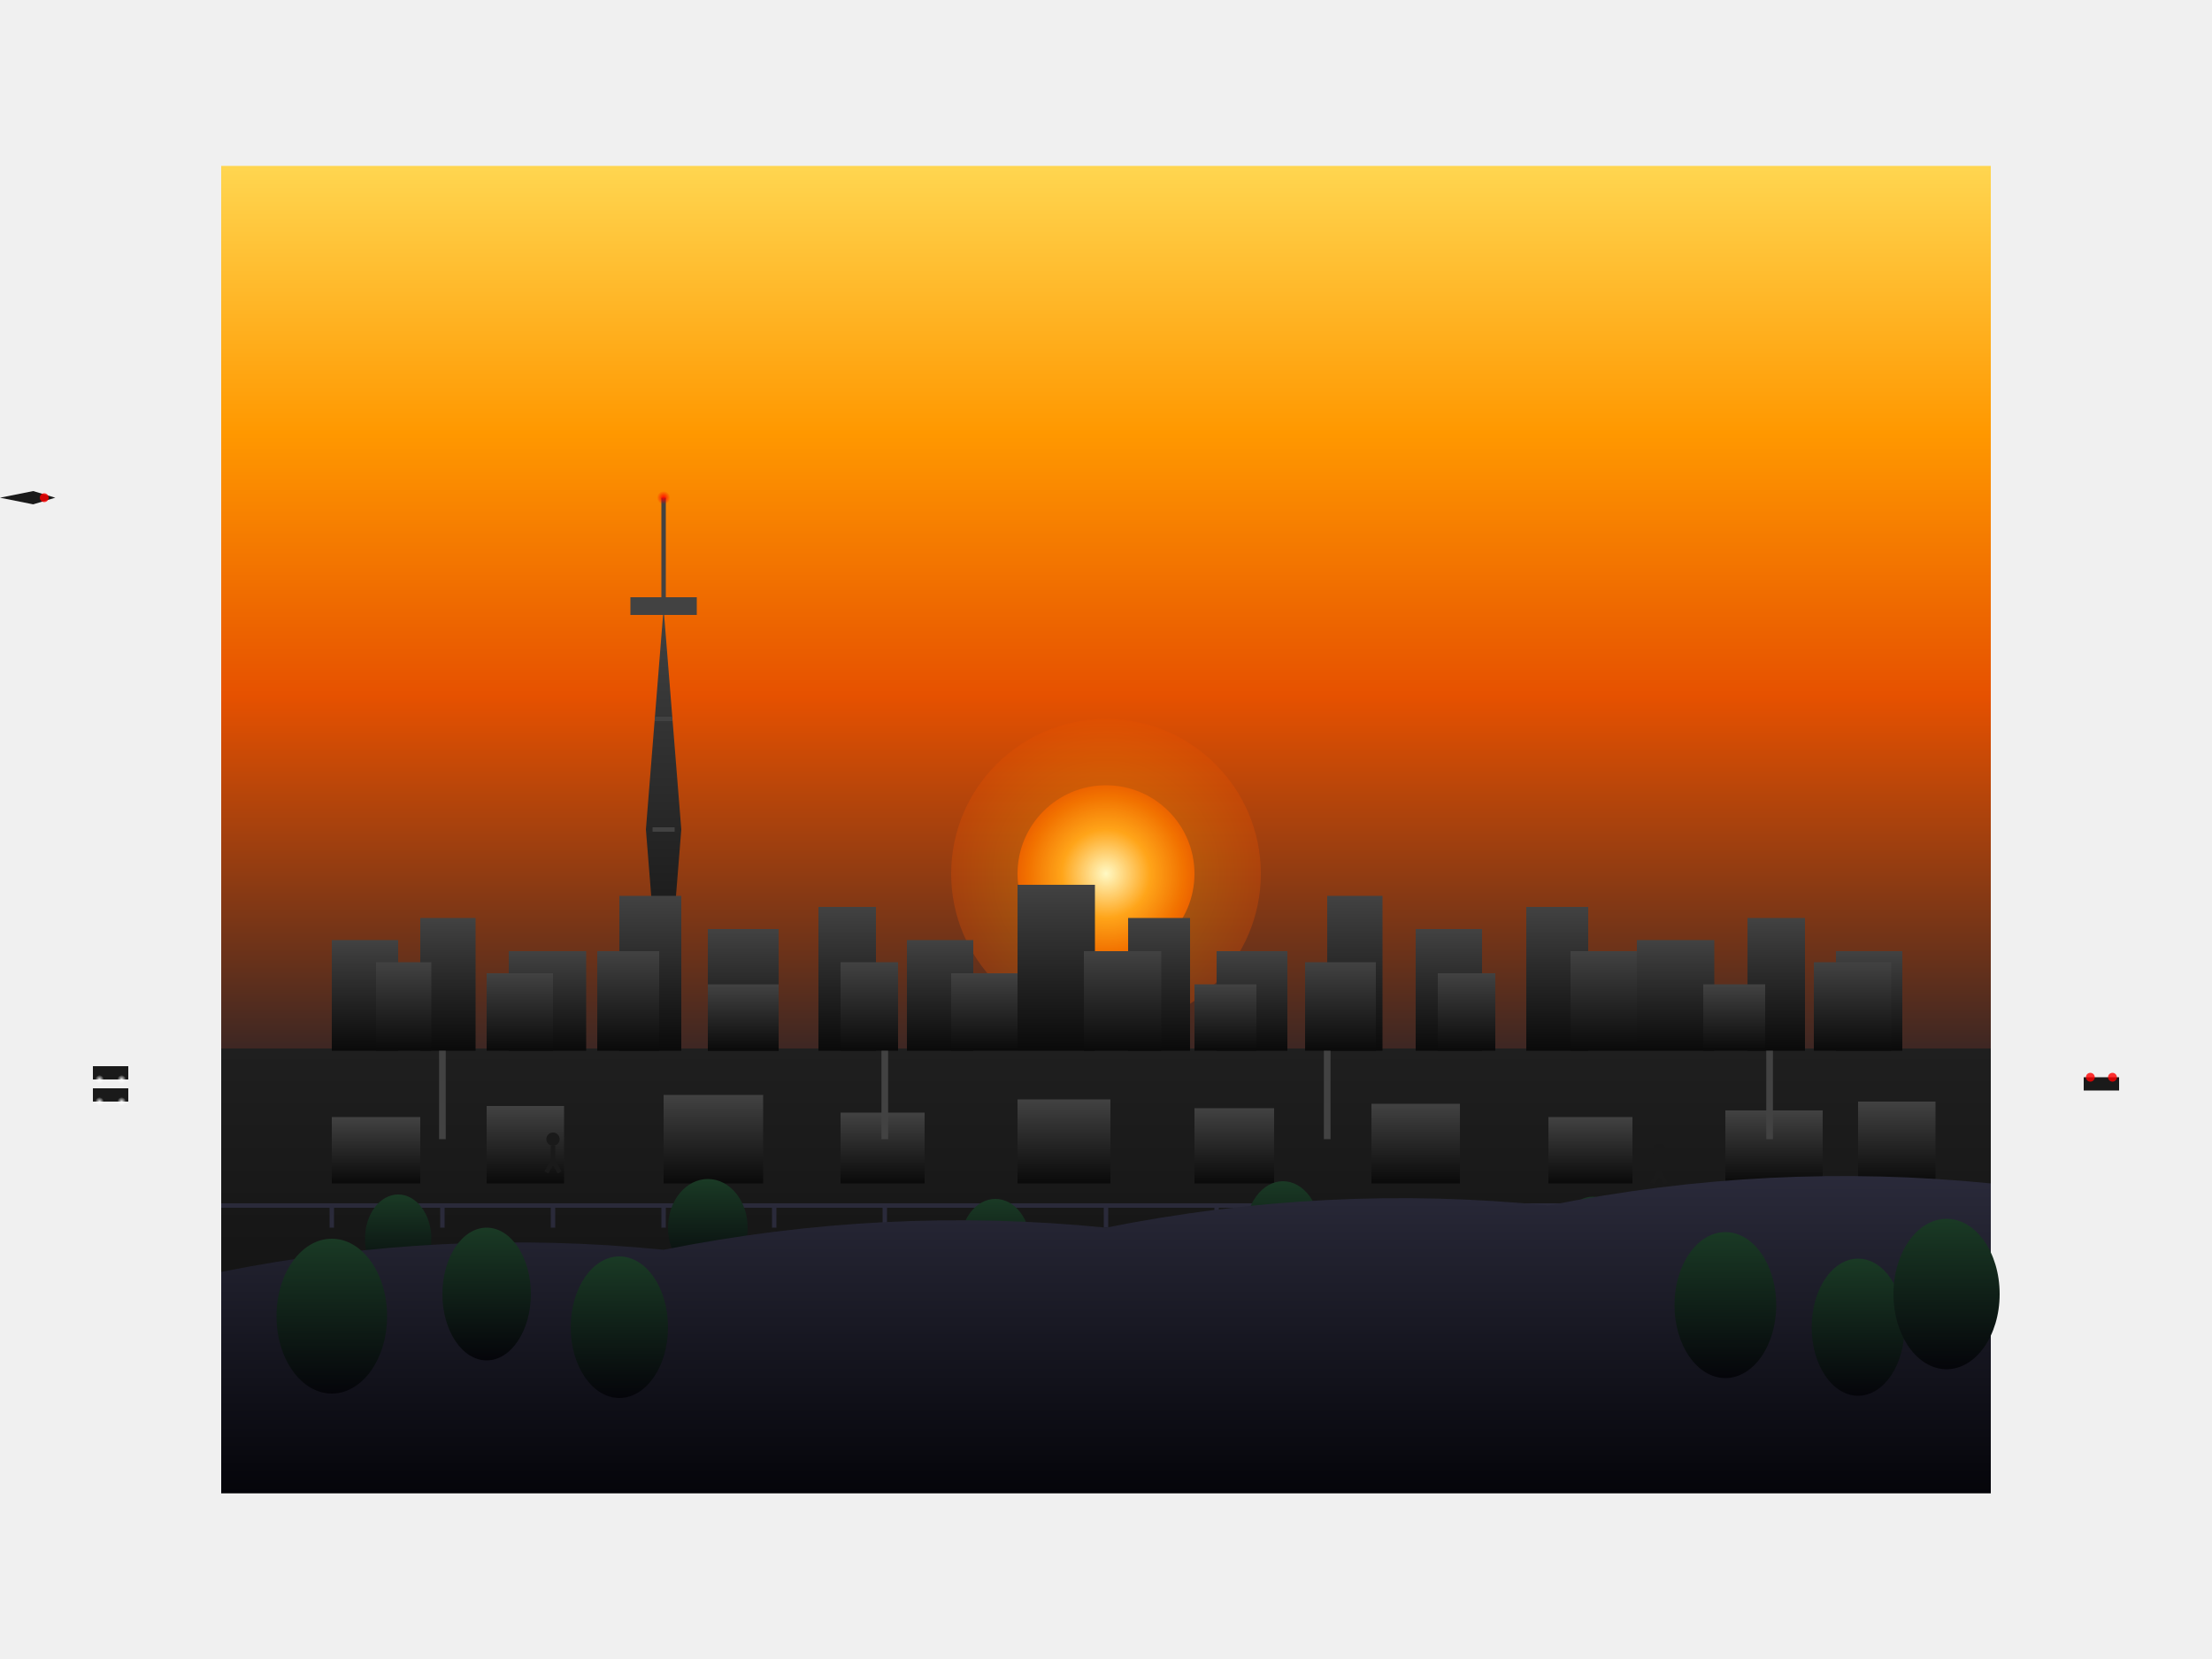
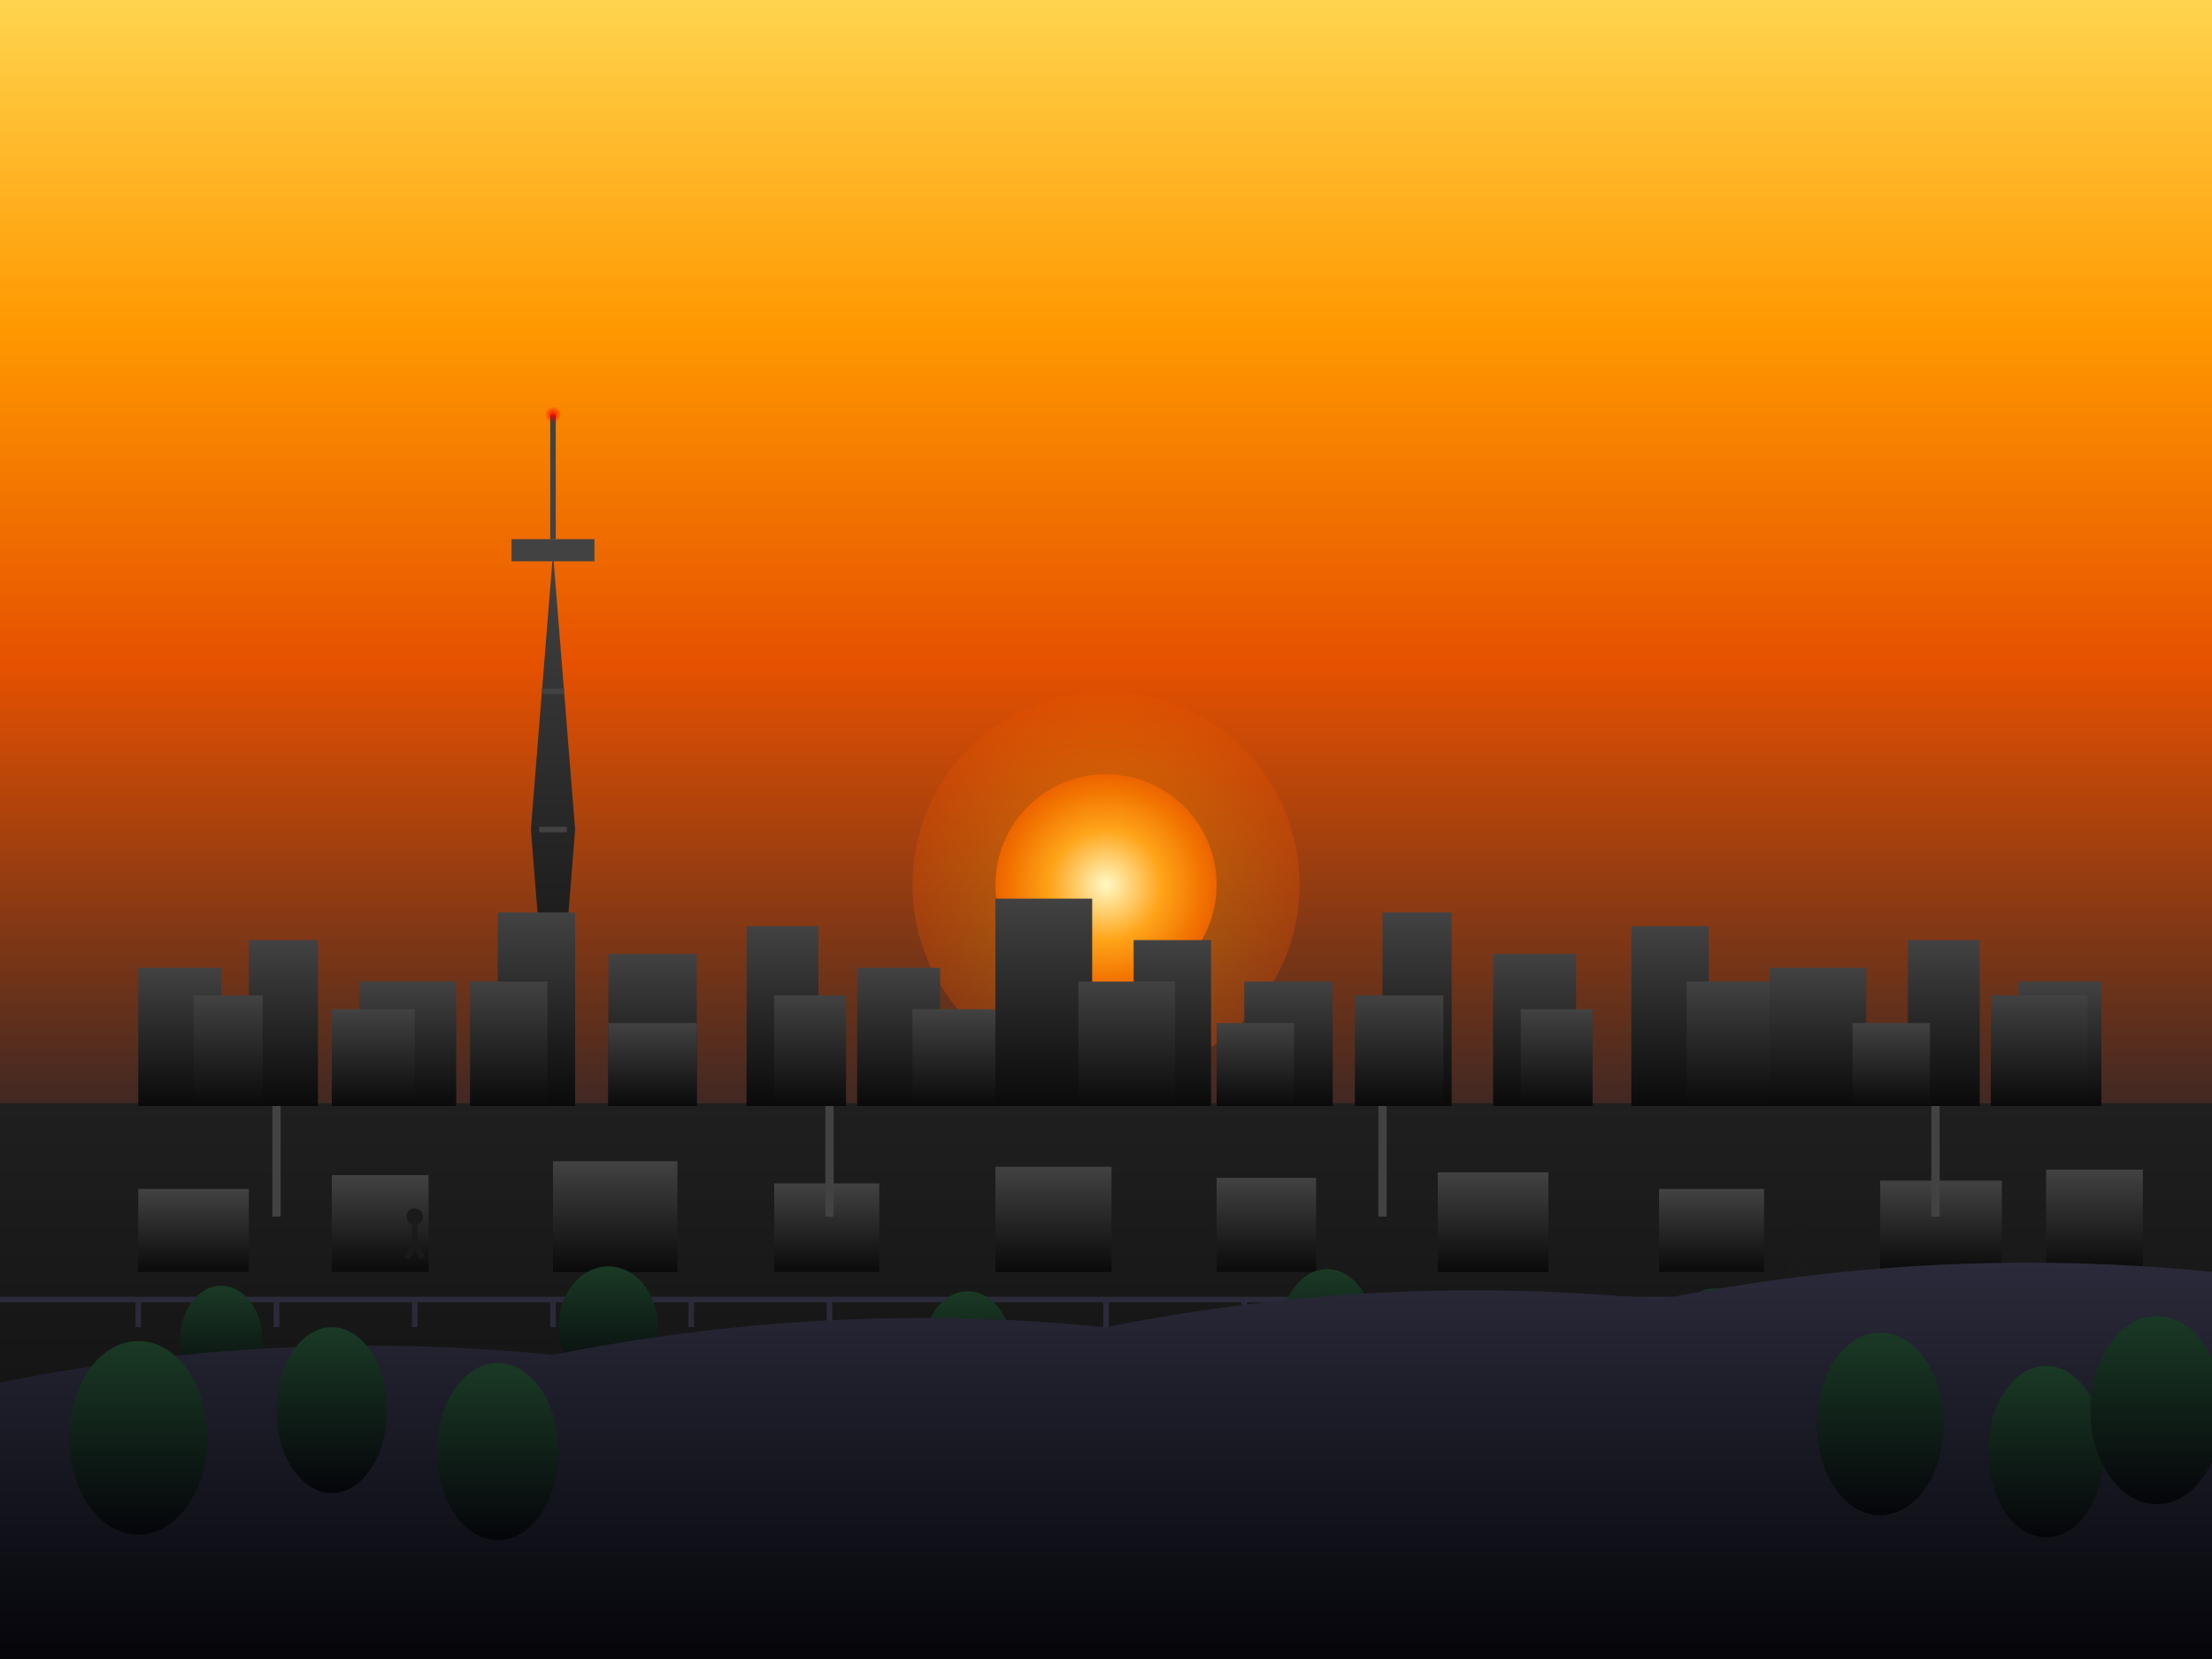
- <svg xmlns="http://www.w3.org/2000/svg" width="800" height="600" viewBox="-100 -50 1000 700">
+ <svg xmlns="http://www.w3.org/2000/svg" width="800" height="600" viewBox="0 0 800 600">
  <defs>
    <linearGradient id="skyGradient" x1="0%" y1="0%" x2="0%" y2="100%">
      <stop offset="0%" style="stop-color:#FFD54F">
        <animate attributeName="stop-color" values="#FFD54F;#FFB74D;#FF9800;#E65100" dur="15s" fill="freeze" />
      </stop>
      <stop offset="30%" style="stop-color:#FF9800">
        <animate attributeName="stop-color" values="#FF9800;#FF7043;#F57C00;#D84315" dur="15s" fill="freeze" />
      </stop>
      <stop offset="60%" style="stop-color:#E65100">
        <animate attributeName="stop-color" values="#E65100;#D84315;#BF360C;#8D6E63" dur="15s" fill="freeze" />
      </stop>
      <stop offset="100%" style="stop-color:#3E2723">
        <animate attributeName="stop-color" values="#3E2723;#2A2A3A;#1A1A2E;#0D1B2A" dur="15s" fill="freeze" />
      </stop>
    </linearGradient>
    <radialGradient id="sunGradient" cx="50%" cy="50%" r="50%">
      <stop offset="0%" style="stop-color:#FFF9C4" />
      <stop offset="50%" style="stop-color:#FF9800" />
      <stop offset="100%" style="stop-color:#E65100" />
    </radialGradient>
    <linearGradient id="cityGradient" x1="0%" y1="0%" x2="0%" y2="100%">
      <stop offset="0%" style="stop-color:#424242">
        <animate attributeName="stop-color" values="#424242;#3A3A3A;#2A2A3A;#1A1A1A" dur="15s" fill="freeze" />
      </stop>
      <stop offset="100%" style="stop-color:#0A0A0A">
        <animate attributeName="stop-color" values="#1A1A1A;#151515;#0A0A0A;#000000" dur="15s" fill="freeze" />
      </stop>
    </linearGradient>
    <linearGradient id="mountainGradient" x1="0%" y1="0%" x2="0%" y2="100%">
      <stop offset="0%" style="stop-color:#2A2A3A">
        <animate attributeName="stop-color" values="#2A2A3A;#1A1A2E;#0D1B2A;#05050A" dur="15s" fill="freeze" />
      </stop>
      <stop offset="100%" style="stop-color:#05050A" />
    </linearGradient>
    <linearGradient id="treeGradient" x1="0%" y1="0%" x2="0%" y2="100%">
      <stop offset="0%" style="stop-color:#1A3A25">
        <animate attributeName="stop-color" values="#1A3A25;#0A2A15;#051A10;#05050A" dur="15s" fill="freeze" />
      </stop>
      <stop offset="100%" style="stop-color:#05050A" />
    </linearGradient>
    <radialGradient id="windowLight" cx="50%" cy="50%" r="50%">
      <stop offset="0%" style="stop-color:#FFEB3B;stop-opacity:0.8" />
      <stop offset="100%" style="stop-color:#FFEB3B;stop-opacity:0" />
    </radialGradient>
    <radialGradient id="streetLight" cx="50%" cy="50%" r="50%">
      <stop offset="0%" style="stop-color:#FFC107;stop-opacity:0.6" />
      <stop offset="100%" style="stop-color:#FFC107;stop-opacity:0" />
    </radialGradient>
    <radialGradient id="carLight" cx="50%" cy="50%" r="50%">
      <stop offset="0%" style="stop-color:#FFFFFF;stop-opacity:0.9" />
      <stop offset="100%" style="stop-color:#FFFFFF;stop-opacity:0" />
    </radialGradient>
    <radialGradient id="moonGlow" cx="50%" cy="50%" r="50%">
      <stop offset="0%" style="stop-color:#FFF9C4;stop-opacity:0.3" />
      <stop offset="100%" style="stop-color:#FFF9C4;stop-opacity:0" />
    </radialGradient>
    <radialGradient id="towerLight" cx="50%" cy="50%" r="50%">
      <stop offset="0%" style="stop-color:#FF0000;stop-opacity:0.9" />
      <stop offset="100%" style="stop-color:#FF0000;stop-opacity:0" />
    </radialGradient>
    <linearGradient id="backgroundGradient" x1="0%" y1="0%" x2="0%" y2="100%">
      <stop offset="0%" style="stop-color:#1F1F1F">
        <animate attributeName="stop-color" values="#1F1F1F;#151515;#0A0A0A;#000000" dur="15s" fill="freeze" />
      </stop>
      <stop offset="50%" style="stop-color:#151515">
        <animate attributeName="stop-color" values="#151515;#0A0A0A;#050505;#000000" dur="15s" fill="freeze" />
      </stop>
      <stop offset="100%" style="stop-color:#000000">
        <animate attributeName="stop-color" values="#000000;#000000;#000000;#000000" dur="15s" fill="freeze" />
      </stop>
    </linearGradient>
  </defs>
  <rect x="0" y="0" width="800" height="400" fill="url(#skyGradient)" />
  <g fill="#FFFFFF">
    <circle cx="100" cy="50" r="1.5" opacity="0">
      <animate attributeName="opacity" values="0;0.3;0.6;0.9;1" dur="6s" fill="freeze" />
    </circle>
    <circle cx="200" cy="80" r="1.2" opacity="0">
      <animate attributeName="opacity" values="0;0.3;0.6;0.9;1" dur="7s" fill="freeze" />
    </circle>
    <circle cx="300" cy="40" r="1.5" opacity="0">
      <animate attributeName="opacity" values="0;0.3;0.6;0.9;1" dur="6.5s" fill="freeze" />
    </circle>
    <circle cx="400" cy="70" r="1.3" opacity="0">
      <animate attributeName="opacity" values="0;0.3;0.6;0.9;1" dur="7.2s" fill="freeze" />
    </circle>
    <circle cx="500" cy="55" r="1.4" opacity="0">
      <animate attributeName="opacity" values="0;0.3;0.6;0.9;1" dur="6.8s" fill="freeze" />
    </circle>
    <circle cx="600" cy="85" r="1.2" opacity="0">
      <animate attributeName="opacity" values="0;0.3;0.6;0.9;1" dur="7.5s" fill="freeze" />
    </circle>
    <circle cx="700" cy="45" r="1.5" opacity="0">
      <animate attributeName="opacity" values="0;0.3;0.6;0.9;1" dur="6.3s" fill="freeze" />
    </circle>
    <circle cx="150" cy="120" r="1.1" opacity="0">
      <animate attributeName="opacity" values="0;0.3;0.6;0.9;1" dur="7.8s" fill="freeze" />
    </circle>
    <circle cx="350" cy="110" r="1.3" opacity="0">
      <animate attributeName="opacity" values="0;0.3;0.6;0.9;1" dur="6.9s" fill="freeze" />
    </circle>
    <circle cx="550" cy="115" r="1.2" opacity="0">
      <animate attributeName="opacity" values="0;0.3;0.6;0.9;1" dur="7.1s" fill="freeze" />
    </circle>
    <circle cx="650" cy="100" r="1.4" opacity="0">
      <animate attributeName="opacity" values="0;0.3;0.6;0.9;1" dur="6.7s" fill="freeze" />
    </circle>
    <circle cx="750" cy="125" r="1.1" opacity="0">
      <animate attributeName="opacity" values="0;0.3;0.6;0.9;1" dur="7.4s" fill="freeze" />
    </circle>
  </g>
  <g transform="translate(650, 100)">
    <circle cx="0" cy="0" r="25" fill="#FFF9C4" opacity="0">
      <animate attributeName="cy" values="0;-30" dur="15s" fill="freeze" />
      <animate attributeName="opacity" values="0;0.5;0.8;1" dur="15s" fill="freeze" />
    </circle>
    <circle cx="0" cy="0" r="40" fill="url(#moonGlow)" opacity="0">
      <animate attributeName="cy" values="0;-30" dur="15s" fill="freeze" />
      <animate attributeName="opacity" values="0;0.3;0.5;0.7" dur="15s" fill="freeze" />
    </circle>
  </g>
  <g transform="translate(400, 400)">
    <circle cx="0" cy="-80" r="40" fill="url(#sunGradient)">
      <animate attributeName="cy" values="-80;-20" dur="15s" fill="freeze" />
      <animate attributeName="r" values="40;30" dur="15s" fill="freeze" />
    </circle>
    <circle cx="0" cy="-80" r="70" fill="url(#sunGradient)" opacity="0.3">
      <animate attributeName="cy" values="-80;-20" dur="15s" fill="freeze" />
      <animate attributeName="r" values="70;60" dur="15s" fill="freeze" />
      <animate attributeName="opacity" values="0.3;0.1" dur="15s" fill="freeze" />
    </circle>
  </g>
  <rect x="0" y="399" width="800" height="201" fill="url(#backgroundGradient)" />
  <g transform="translate(-100, 150)">
    <animateTransform attributeName="transform" type="translate" values="-100,150; 100,150; 200,155; 300,160; 400,165; 500,170; 600,175; 700,180; 800,185; 900,190" dur="12s" repeatCount="indefinite" />
    <path d="M 0 0 L 15 -3 L 25 0 L 15 3 Z" fill="#1A1A1A" />
    <circle cx="20" cy="0" r="2" fill="#FF0000" opacity="0.8">
      <animate attributeName="opacity" values="0.8;0.2;0.8" dur="1s" repeatCount="indefinite" />
    </circle>
  </g>
  <g transform="translate(200, 400)">
    <polygon points="0,0 -8,-100 0,-200 8,-100" fill="url(#cityGradient)" />
    <line x1="-6" y1="-50" x2="6" y2="-50" stroke="#424242" stroke-width="2">
      <animate attributeName="stroke" values="#424242;#3A3A3A;#2A2A3A;#1A1A1A" dur="15s" fill="freeze" />
    </line>
    <line x1="-5" y1="-100" x2="5" y2="-100" stroke="#424242" stroke-width="2">
      <animate attributeName="stroke" values="#424242;#3A3A3A;#2A2A3A;#1A1A1A" dur="15s" fill="freeze" />
    </line>
    <line x1="-4" y1="-150" x2="4" y2="-150" stroke="#424242" stroke-width="2">
      <animate attributeName="stroke" values="#424242;#3A3A3A;#2A2A3A;#1A1A1A" dur="15s" fill="freeze" />
    </line>
    <rect x="-15" y="-205" width="30" height="8" fill="#424242">
      <animate attributeName="fill" values="#424242;#3A3A3A;#2A2A3A;#1A1A1A" dur="15s" fill="freeze" />
    </rect>
    <line x1="0" y1="-205" x2="0" y2="-250" stroke="#424242" stroke-width="2">
      <animate attributeName="stroke" values="#424242;#3A3A3A;#2A2A3A;#1A1A1A" dur="15s" fill="freeze" />
    </line>
    <circle cx="0" cy="-250" r="3" fill="url(#towerLight)">
      <animate attributeName="opacity" values="1;0.2;1" dur="1.5s" repeatCount="indefinite" />
    </circle>
    <circle cx="0" cy="-50" r="2" fill="#FFEB3B" opacity="0">
      <animate attributeName="opacity" values="0;0.6;0.8;0.6;0" dur="3s" repeatCount="indefinite" begin="6s" />
    </circle>
    <circle cx="0" cy="-100" r="2" fill="#FFEB3B" opacity="0">
      <animate attributeName="opacity" values="0;0.6;0.8;0.6;0" dur="3.5s" repeatCount="indefinite" begin="6.5s" />
    </circle>
    <circle cx="0" cy="-150" r="2" fill="#FFEB3B" opacity="0">
      <animate attributeName="opacity" values="0;0.6;0.8;0.6;0" dur="4s" repeatCount="indefinite" begin="7s" />
    </circle>
  </g>
  <g fill="url(#cityGradient)">
    <rect x="50" y="350" width="30" height="50" />
    <rect x="90" y="340" width="25" height="60" />
    <rect x="130" y="355" width="35" height="45" />
    <rect x="180" y="330" width="28" height="70" />
    <rect x="220" y="345" width="32" height="55" />
    <rect x="270" y="335" width="26" height="65" />
    <rect x="310" y="350" width="30" height="50" />
    <rect x="360" y="325" width="35" height="75" />
    <rect x="410" y="340" width="28" height="60" />
    <rect x="450" y="355" width="32" height="45" />
    <rect x="500" y="330" width="25" height="70" />
    <rect x="540" y="345" width="30" height="55" />
    <rect x="590" y="335" width="28" height="65" />
    <rect x="640" y="350" width="35" height="50" />
    <rect x="690" y="340" width="26" height="60" />
    <rect x="730" y="355" width="30" height="45" />
    <rect x="70" y="360" width="25" height="40" />
    <rect x="120" y="365" width="30" height="35" />
    <rect x="170" y="355" width="28" height="45" />
    <rect x="220" y="370" width="32" height="30" />
    <rect x="280" y="360" width="26" height="40" />
    <rect x="330" y="365" width="30" height="35" />
    <rect x="390" y="355" width="35" height="45" />
    <rect x="440" y="370" width="28" height="30" />
    <rect x="490" y="360" width="32" height="40" />
    <rect x="550" y="365" width="26" height="35" />
    <rect x="610" y="355" width="30" height="45" />
    <rect x="670" y="370" width="28" height="30" />
    <rect x="720" y="360" width="35" height="40" />
  </g>
  <g>
    <rect x="55" y="355" width="4" height="4" fill="url(#windowLight)" opacity="0">
      <animate attributeName="opacity" values="0;0.6;0.8;0.6;0" dur="4s" repeatCount="indefinite" begin="5s" />
    </rect>
    <rect x="65" y="365" width="4" height="4" fill="url(#windowLight)" opacity="0">
      <animate attributeName="opacity" values="0;0.6;0.8;0.6;0" dur="3.5s" repeatCount="indefinite" begin="5.5s" />
    </rect>
    <rect x="95" y="345" width="4" height="4" fill="url(#windowLight)" opacity="0">
      <animate attributeName="opacity" values="0;0.6;0.8;0.6;0" dur="4.2s" repeatCount="indefinite" begin="6s" />
    </rect>
    <rect x="105" y="355" width="4" height="4" fill="url(#windowLight)" opacity="0">
      <animate attributeName="opacity" values="0;0.6;0.8;0.6;0" dur="3.8s" repeatCount="indefinite" begin="6.5s" />
    </rect>
    <rect x="185" y="335" width="4" height="4" fill="url(#windowLight)" opacity="0">
      <animate attributeName="opacity" values="0;0.6;0.8;0.6;0" dur="4.5s" repeatCount="indefinite" begin="7s" />
    </rect>
    <rect x="195" y="345" width="4" height="4" fill="url(#windowLight)" opacity="0">
      <animate attributeName="opacity" values="0;0.6;0.8;0.6;0" dur="3.6s" repeatCount="indefinite" begin="7.5s" />
    </rect>
    <rect x="365" y="330" width="4" height="4" fill="url(#windowLight)" opacity="0">
      <animate attributeName="opacity" values="0;0.6;0.8;0.6;0" dur="4.3s" repeatCount="indefinite" begin="8s" />
    </rect>
    <rect x="375" y="340" width="4" height="4" fill="url(#windowLight)" opacity="0">
      <animate attributeName="opacity" values="0;0.6;0.8;0.6;0" dur="3.7s" repeatCount="indefinite" begin="8.5s" />
    </rect>
    <rect x="505" y="335" width="4" height="4" fill="url(#windowLight)" opacity="0">
      <animate attributeName="opacity" values="0;0.6;0.8;0.6;0" dur="4.1s" repeatCount="indefinite" begin="9s" />
    </rect>
    <rect x="515" y="345" width="4" height="4" fill="url(#windowLight)" opacity="0">
      <animate attributeName="opacity" values="0;0.6;0.8;0.6;0" dur="3.9s" repeatCount="indefinite" begin="9.5s" />
    </rect>
    <rect x="645" y="355" width="4" height="4" fill="url(#windowLight)" opacity="0">
      <animate attributeName="opacity" values="0;0.6;0.8;0.6;0" dur="4.4s" repeatCount="indefinite" begin="10s" />
    </rect>
    <rect x="655" y="365" width="4" height="4" fill="url(#windowLight)" opacity="0">
      <animate attributeName="opacity" values="0;0.6;0.8;0.6;0" dur="3.5s" repeatCount="indefinite" begin="10.5s" />
    </rect>
  </g>
  <g>
    <circle cx="100" cy="400" r="15" fill="url(#streetLight)" opacity="0">
      <animate attributeName="opacity" values="0;0.4;0.6;0.4;0" dur="5s" repeatCount="indefinite" begin="6s" />
    </circle>
    <circle cx="200" cy="400" r="18" fill="url(#streetLight)" opacity="0">
      <animate attributeName="opacity" values="0;0.4;0.6;0.4;0" dur="4.5s" repeatCount="indefinite" begin="6.5s" />
    </circle>
    <circle cx="300" cy="400" r="16" fill="url(#streetLight)" opacity="0">
      <animate attributeName="opacity" values="0;0.4;0.6;0.4;0" dur="5.2s" repeatCount="indefinite" begin="7s" />
    </circle>
    <circle cx="400" cy="400" r="20" fill="url(#streetLight)" opacity="0">
      <animate attributeName="opacity" values="0;0.4;0.6;0.4;0" dur="4.8s" repeatCount="indefinite" begin="7.5s" />
    </circle>
    <circle cx="500" cy="400" r="17" fill="url(#streetLight)" opacity="0">
      <animate attributeName="opacity" values="0;0.4;0.6;0.4;0" dur="5.1s" repeatCount="indefinite" begin="8s" />
    </circle>
    <circle cx="600" cy="400" r="19" fill="url(#streetLight)" opacity="0">
      <animate attributeName="opacity" values="0;0.4;0.6;0.4;0" dur="4.6s" repeatCount="indefinite" begin="8.5s" />
    </circle>
    <circle cx="700" cy="400" r="15" fill="url(#streetLight)" opacity="0">
      <animate attributeName="opacity" values="0;0.4;0.6;0.4;0" dur="5.3s" repeatCount="indefinite" begin="9s" />
    </circle>
  </g>
  <g>
    <g transform="translate(-50, 410)">
      <animateTransform attributeName="transform" type="translate" values="-50,410; 50,410; 150,410; 250,410; 350,410; 450,410; 550,410; 650,410; 750,410; 850,410; 950,410" dur="8s" repeatCount="indefinite" />
      <rect x="-8" y="-3" width="16" height="6" fill="#1A1A1A" />
      <circle cx="-5" cy="3" r="2" fill="url(#carLight)" />
      <circle cx="5" cy="3" r="2" fill="url(#carLight)" />
    </g>
    <g transform="translate(850, 415)">
      <animateTransform attributeName="transform" type="translate" values="850,415; 750,415; 650,415; 550,415; 450,415; 350,415; 250,415; 150,415; 50,415; -50,415" dur="9s" repeatCount="indefinite" />
      <rect x="-8" y="-3" width="16" height="6" fill="#1A1A1A" />
      <circle cx="-5" cy="-3" r="2" fill="#FF0000" opacity="0.8" />
      <circle cx="5" cy="-3" r="2" fill="#FF0000" opacity="0.8" />
    </g>
    <g transform="translate(-50, 420)">
      <animateTransform attributeName="transform" type="translate" values="-50,420; 100,420; 200,420; 300,420; 400,420; 500,420; 600,420; 700,420; 800,420; 900,420; 1000,420" dur="10s" repeatCount="indefinite" />
      <rect x="-8" y="-3" width="16" height="6" fill="#1A1A1A" />
      <circle cx="-5" cy="3" r="2" fill="url(#carLight)" />
      <circle cx="5" cy="3" r="2" fill="url(#carLight)" />
    </g>
  </g>
  <g fill="url(#cityGradient)">
    <rect x="50" y="430" width="40" height="30" />
    <rect x="120" y="425" width="35" height="35" />
    <rect x="200" y="420" width="45" height="40" />
    <rect x="280" y="428" width="38" height="32" />
    <rect x="360" y="422" width="42" height="38" />
    <rect x="440" y="426" width="36" height="34" />
    <rect x="520" y="424" width="40" height="36" />
    <rect x="600" y="430" width="38" height="30" />
    <rect x="680" y="427" width="44" height="33" />
    <rect x="740" y="423" width="35" height="37" />
  </g>
  <g>
    <rect x="55" y="435" width="3" height="3" fill="url(#windowLight)" opacity="0">
      <animate attributeName="opacity" values="0;0.6;0.8;0.6;0" dur="3.5s" repeatCount="indefinite" begin="5s" />
    </rect>
    <rect x="65" y="445" width="3" height="3" fill="url(#windowLight)" opacity="0">
      <animate attributeName="opacity" values="0;0.6;0.8;0.6;0" dur="4s" repeatCount="indefinite" begin="5.5s" />
    </rect>
    <rect x="205" y="425" width="3" height="3" fill="url(#windowLight)" opacity="0">
      <animate attributeName="opacity" values="0;0.6;0.8;0.6;0" dur="3.8s" repeatCount="indefinite" begin="6s" />
    </rect>
    <rect x="215" y="435" width="3" height="3" fill="url(#windowLight)" opacity="0">
      <animate attributeName="opacity" values="0;0.6;0.8;0.6;0" dur="4.2s" repeatCount="indefinite" begin="6.5s" />
    </rect>
    <rect x="365" y="427" width="3" height="3" fill="url(#windowLight)" opacity="0">
      <animate attributeName="opacity" values="0;0.6;0.8;0.6;0" dur="3.6s" repeatCount="indefinite" begin="7s" />
    </rect>
    <rect x="375" y="437" width="3" height="3" fill="url(#windowLight)" opacity="0">
      <animate attributeName="opacity" values="0;0.6;0.8;0.6;0" dur="4.1s" repeatCount="indefinite" begin="7.5s" />
    </rect>
    <rect x="525" y="429" width="3" height="3" fill="url(#windowLight)" opacity="0">
      <animate attributeName="opacity" values="0;0.6;0.8;0.6;0" dur="3.7s" repeatCount="indefinite" begin="8s" />
    </rect>
    <rect x="535" y="439" width="3" height="3" fill="url(#windowLight)" opacity="0">
      <animate attributeName="opacity" values="0;0.6;0.8;0.6;0" dur="4.3s" repeatCount="indefinite" begin="8.5s" />
    </rect>
    <rect x="685" y="432" width="3" height="3" fill="url(#windowLight)" opacity="0">
      <animate attributeName="opacity" values="0;0.6;0.8;0.6;0" dur="3.9s" repeatCount="indefinite" begin="9s" />
    </rect>
    <rect x="695" y="442" width="3" height="3" fill="url(#windowLight)" opacity="0">
      <animate attributeName="opacity" values="0;0.6;0.8;0.6;0" dur="4.4s" repeatCount="indefinite" begin="9.5s" />
    </rect>
  </g>
  <g>
    <line x1="100" y1="400" x2="100" y2="440" stroke="#424242" stroke-width="3">
      <animate attributeName="stroke" values="#424242;#3A3A3A;#2A2A3A;#1A1A1A" dur="15s" fill="freeze" />
    </line>
    <circle cx="100" cy="440" r="5" fill="url(#streetLight)" opacity="0">
      <animate attributeName="opacity" values="0;0.5;0.7;0.5;0" dur="4s" repeatCount="indefinite" begin="5s" />
    </circle>
    <line x1="300" y1="400" x2="300" y2="440" stroke="#424242" stroke-width="3">
      <animate attributeName="stroke" values="#424242;#3A3A3A;#2A2A3A;#1A1A1A" dur="15s" fill="freeze" />
    </line>
    <circle cx="300" cy="440" r="5" fill="url(#streetLight)" opacity="0">
      <animate attributeName="opacity" values="0;0.5;0.7;0.5;0" dur="4.5s" repeatCount="indefinite" begin="5.5s" />
    </circle>
    <line x1="500" y1="400" x2="500" y2="440" stroke="#424242" stroke-width="3">
      <animate attributeName="stroke" values="#424242;#3A3A3A;#2A2A3A;#1A1A1A" dur="15s" fill="freeze" />
    </line>
    <circle cx="500" cy="440" r="5" fill="url(#streetLight)" opacity="0">
      <animate attributeName="opacity" values="0;0.5;0.7;0.5;0" dur="4.2s" repeatCount="indefinite" begin="6s" />
    </circle>
    <line x1="700" y1="400" x2="700" y2="440" stroke="#424242" stroke-width="3">
      <animate attributeName="stroke" values="#424242;#3A3A3A;#2A2A3A;#1A1A1A" dur="15s" fill="freeze" />
    </line>
    <circle cx="700" cy="440" r="5" fill="url(#streetLight)" opacity="0">
      <animate attributeName="opacity" values="0;0.5;0.7;0.5;0" dur="4.8s" repeatCount="indefinite" begin="6.5s" />
    </circle>
  </g>
  <g>
    <g transform="translate(150, 450)">
      <animateTransform attributeName="transform" type="translate" values="150,450; 170,450; 190,450; 210,450; 230,450; 250,450; 270,450; 290,450; 310,450" dur="15s" repeatCount="indefinite" />
      <circle cx="0" cy="-10" r="3" fill="#1A1A1A" />
      <line x1="0" y1="-7" x2="0" y2="0" stroke="#1A1A1A" stroke-width="2" />
      <line x1="0" y1="0" x2="-3" y2="5" stroke="#1A1A1A" stroke-width="2" />
      <line x1="0" y1="0" x2="3" y2="5" stroke="#1A1A1A" stroke-width="2" />
    </g>
    <g transform="translate(650, 455)">
      <animateTransform attributeName="transform" type="translate" values="650,455; 630,455; 610,455; 590,455; 570,455; 550,455; 530,455; 510,455; 490,455" dur="18s" repeatCount="indefinite" />
      <circle cx="0" cy="-10" r="3" fill="#1A1A1A" />
      <line x1="0" y1="-7" x2="0" y2="0" stroke="#1A1A1A" stroke-width="2" />
      <line x1="0" y1="0" x2="-3" y2="5" stroke="#1A1A1A" stroke-width="2" />
      <line x1="0" y1="0" x2="3" y2="5" stroke="#1A1A1A" stroke-width="2" />
    </g>
  </g>
  <g stroke="#2A2A3A" stroke-width="2" fill="none">
    <line x1="0" y1="470" x2="800" y2="470">
      <animate attributeName="stroke" values="#2A2A3A;#1A1A2A;#0A0A1A;#000000" dur="15s" fill="freeze" />
    </line>
    <line x1="50" y1="470" x2="50" y2="480">
      <animate attributeName="stroke" values="#2A2A3A;#1A1A2A;#0A0A1A;#000000" dur="15s" fill="freeze" />
    </line>
    <line x1="100" y1="470" x2="100" y2="480">
      <animate attributeName="stroke" values="#2A2A3A;#1A1A2A;#0A0A1A;#000000" dur="15s" fill="freeze" />
    </line>
    <line x1="150" y1="470" x2="150" y2="480">
      <animate attributeName="stroke" values="#2A2A3A;#1A1A2A;#0A0A1A;#000000" dur="15s" fill="freeze" />
    </line>
    <line x1="200" y1="470" x2="200" y2="480">
      <animate attributeName="stroke" values="#2A2A3A;#1A1A2A;#0A0A1A;#000000" dur="15s" fill="freeze" />
    </line>
    <line x1="250" y1="470" x2="250" y2="480">
      <animate attributeName="stroke" values="#2A2A3A;#1A1A2A;#0A0A1A;#000000" dur="15s" fill="freeze" />
    </line>
    <line x1="300" y1="470" x2="300" y2="480">
      <animate attributeName="stroke" values="#2A2A3A;#1A1A2A;#0A0A1A;#000000" dur="15s" fill="freeze" />
    </line>
    <line x1="350" y1="470" x2="350" y2="480">
      <animate attributeName="stroke" values="#2A2A3A;#1A1A2A;#0A0A1A;#000000" dur="15s" fill="freeze" />
    </line>
    <line x1="400" y1="470" x2="400" y2="480">
      <animate attributeName="stroke" values="#2A2A3A;#1A1A2A;#0A0A1A;#000000" dur="15s" fill="freeze" />
    </line>
    <line x1="450" y1="470" x2="450" y2="480">
      <animate attributeName="stroke" values="#2A2A3A;#1A1A2A;#0A0A1A;#000000" dur="15s" fill="freeze" />
    </line>
    <line x1="500" y1="470" x2="500" y2="480">
      <animate attributeName="stroke" values="#2A2A3A;#1A1A2A;#0A0A1A;#000000" dur="15s" fill="freeze" />
    </line>
    <line x1="550" y1="470" x2="550" y2="480">
      <animate attributeName="stroke" values="#2A2A3A;#1A1A2A;#0A0A1A;#000000" dur="15s" fill="freeze" />
    </line>
    <line x1="600" y1="470" x2="600" y2="480">
      <animate attributeName="stroke" values="#2A2A3A;#1A1A2A;#0A0A1A;#000000" dur="15s" fill="freeze" />
    </line>
    <line x1="650" y1="470" x2="650" y2="480">
      <animate attributeName="stroke" values="#2A2A3A;#1A1A2A;#0A0A1A;#000000" dur="15s" fill="freeze" />
    </line>
    <line x1="700" y1="470" x2="700" y2="480">
      <animate attributeName="stroke" values="#2A2A3A;#1A1A2A;#0A0A1A;#000000" dur="15s" fill="freeze" />
    </line>
    <line x1="750" y1="470" x2="750" y2="480">
      <animate attributeName="stroke" values="#2A2A3A;#1A1A2A;#0A0A1A;#000000" dur="15s" fill="freeze" />
    </line>
  </g>
  <g fill="url(#treeGradient)">
    <ellipse cx="80" cy="485" rx="15" ry="20" />
    <ellipse cx="220" cy="480" rx="18" ry="22" />
    <ellipse cx="350" cy="488" rx="16" ry="21" />
    <ellipse cx="480" cy="482" rx="17" ry="23" />
    <ellipse cx="620" cy="486" rx="15" ry="20" />
    <ellipse cx="750" cy="484" rx="16" ry="22" />
  </g>
  <path d="M 0 600 L 0 500 Q 100 480 200 490 Q 300 470 400 480 Q 500 460 600 470 Q 700 450 800 460 L 800 600 Z" fill="url(#mountainGradient)" />
  <g fill="url(#treeGradient)">
    <ellipse cx="50" cy="520" rx="25" ry="35" />
    <ellipse cx="120" cy="510" rx="20" ry="30" />
    <ellipse cx="180" cy="525" rx="22" ry="32" />
    <ellipse cx="680" cy="515" rx="23" ry="33" />
    <ellipse cx="740" cy="525" rx="21" ry="31" />
    <ellipse cx="780" cy="510" rx="24" ry="34" />
  </g>
</svg>
